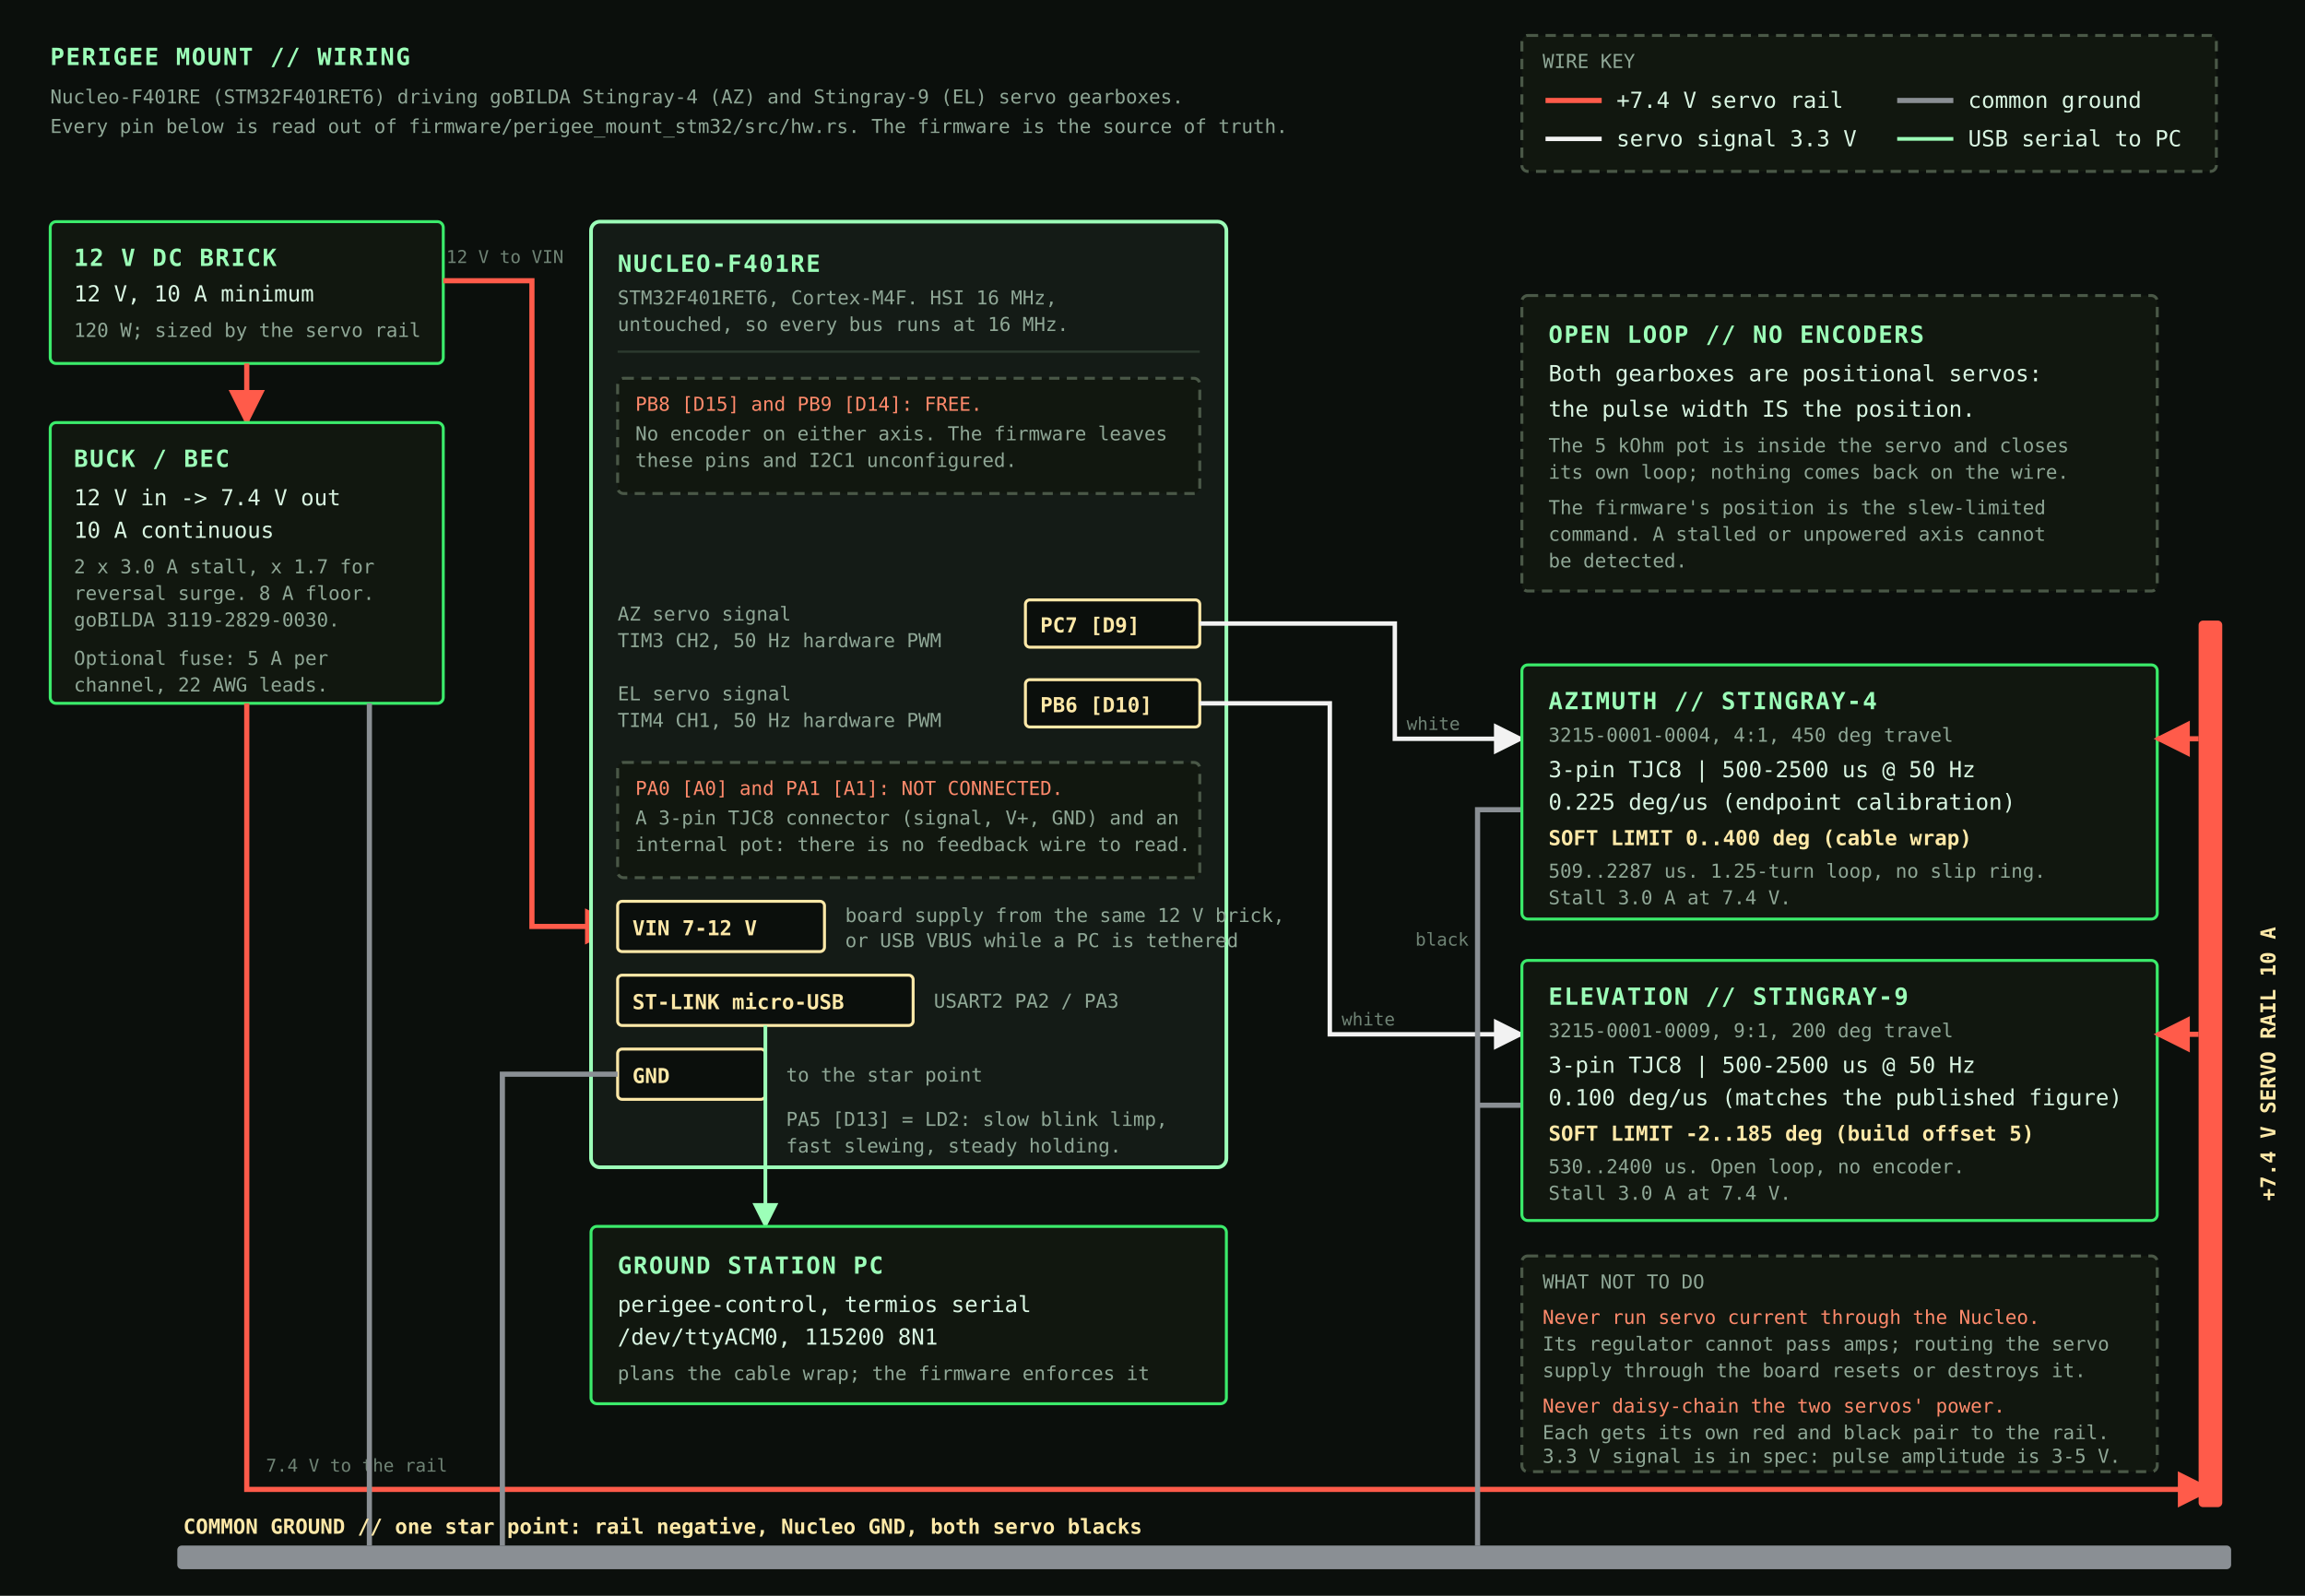
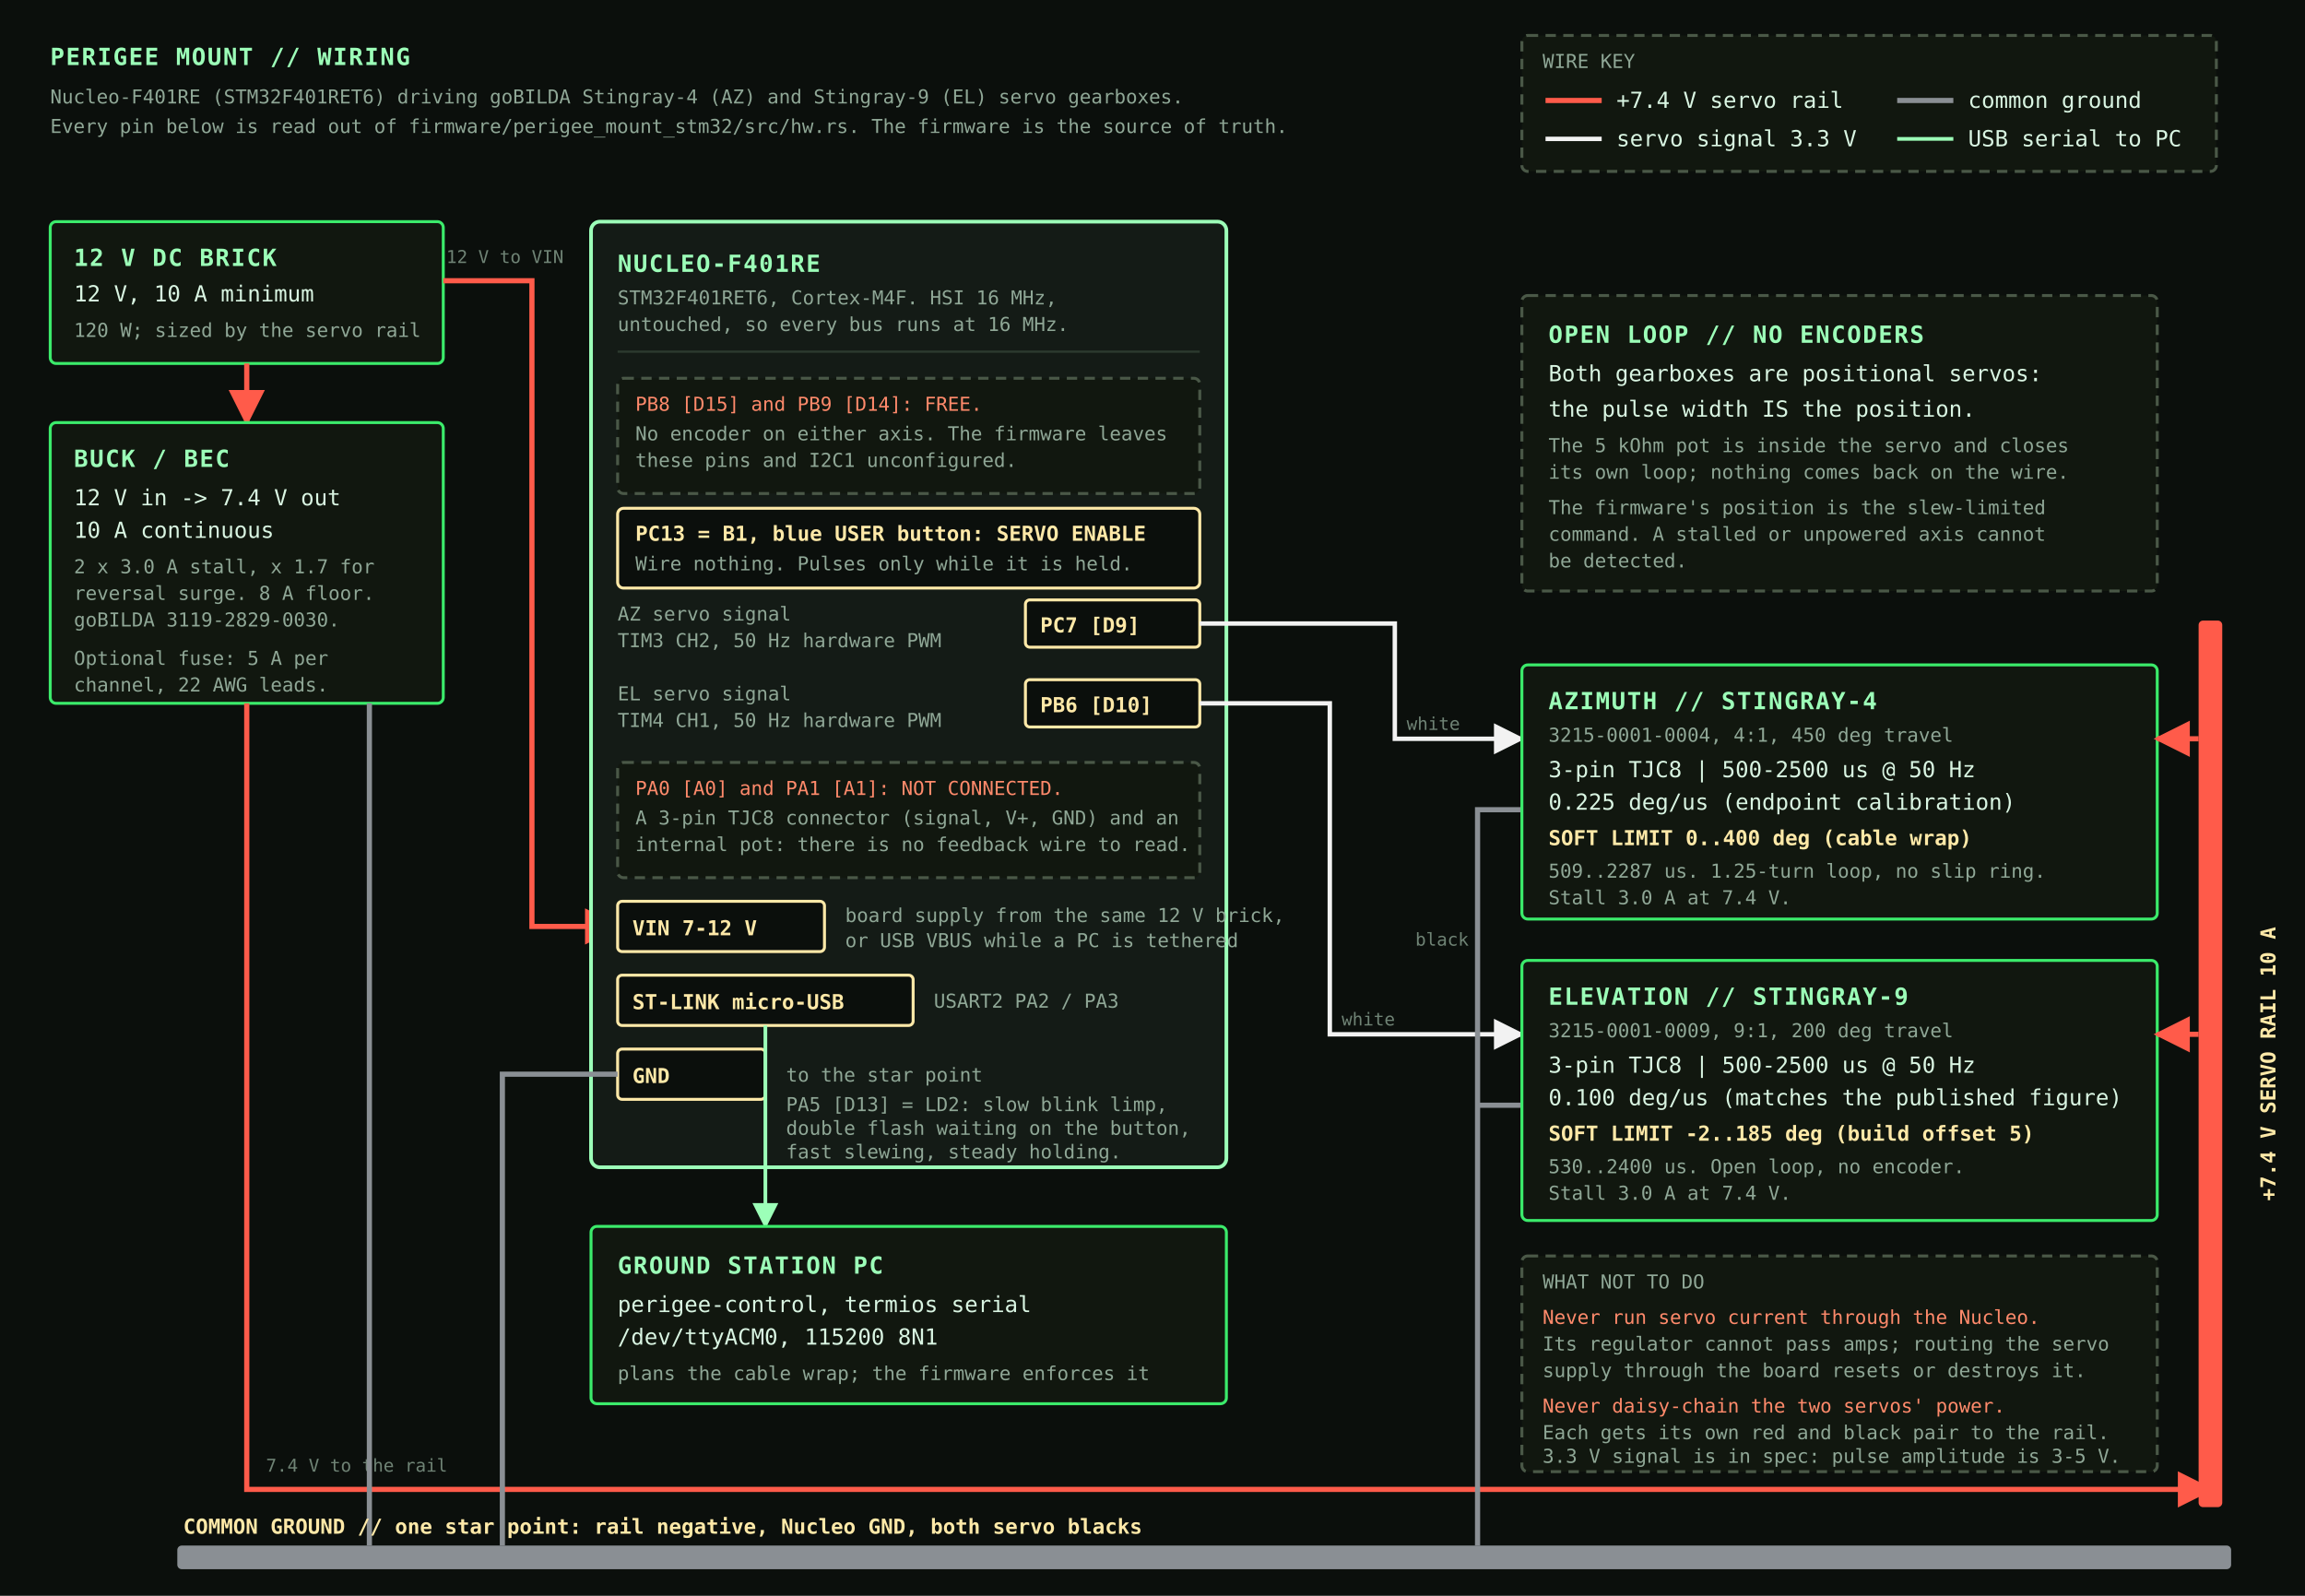
<svg xmlns="http://www.w3.org/2000/svg" viewBox="0 0 1560 1080" width="1560" height="1080" font-family="ui-monospace, 'DejaVu Sans Mono', monospace">
  <defs>
    <marker id="a-sig" viewBox="0 0 10 10" refX="9" refY="5" markerWidth="7" markerHeight="7" orient="auto-start-reverse">
      <path d="M0,0 L10,5 L0,10 z" fill="#f2f2f2" />
    </marker>
    <marker id="a-pwr" viewBox="0 0 10 10" refX="9" refY="5" markerWidth="7" markerHeight="7" orient="auto-start-reverse">
      <path d="M0,0 L10,5 L0,10 z" fill="#ff5b4a" />
    </marker>
    <marker id="a-dat" viewBox="0 0 10 10" refX="9" refY="5" markerWidth="7" markerHeight="7" orient="auto-start-reverse">
      <path d="M0,0 L10,5 L0,10 z" fill="#9cffb8" />
    </marker>
    <style>
      .bg   { fill: #0b0f0c; }
      .box  { fill: #11170f; stroke: #3beb6b; stroke-width: 2; }
      .boxd { fill: #11170f; stroke: #4a5847; stroke-width: 2; stroke-dasharray: 7 5; }
      .brd  { fill: #141b16; stroke: #9cffb8; stroke-width: 2.5; }
      .t    { fill: #d9f5e2; font-size: 15px; }
      .tt   { fill: #9cffb8; font-size: 16px; font-weight: bold; letter-spacing: 1px; }
      .ts   { fill: #8fa796; font-size: 13px; }
      .tp   { fill: #ffe9a8; font-size: 14px; font-weight: bold; }
      .pwr  { stroke: #ff5b4a; stroke-width: 3.5; fill: none; }
      .gnd  { stroke: #8a8f94; stroke-width: 3.5; fill: none; }
      .sig  { stroke: #f2f2f2; stroke-width: 3; fill: none; }
      .dat  { stroke: #9cffb8; stroke-width: 2.5; fill: none; }
      .pad  { fill: #0b0f0c; stroke: #ffe9a8; stroke-width: 2; }
      .warn { fill: #ff8a6b; font-size: 13px; }
      .lbl  { fill: #6f8375; font-size: 12px; }
    </style>
  </defs>
  <rect class="bg" x="0" y="0" width="1560" height="1080" />
  <text class="tt" x="34" y="44" font-size="24">PERIGEE MOUNT // WIRING</text>
  <text class="ts" x="34" y="70">Nucleo-F401RE (STM32F401RET6) driving goBILDA Stingray-4 (AZ) and Stingray-9 (EL) servo gearboxes.</text>
  <text class="ts" x="34" y="90">Every pin below is read out of firmware/perigee_mount_stm32/src/hw.rs. The firmware is the source of truth.</text>
  <g transform="translate(1030,24)">
    <rect class="boxd" x="0" y="0" width="470" height="92" rx="4" />
    <text class="ts" x="14" y="22">WIRE KEY</text>
    <line class="pwr" x1="16" y1="44" x2="54" y2="44" />
    <text class="t" x="64" y="49">+7.4 V servo rail</text>
    <line class="gnd" x1="254" y1="44" x2="292" y2="44" />
    <text class="t" x="302" y="49">common ground</text>
    <line class="sig" x1="16" y1="70" x2="54" y2="70" />
    <text class="t" x="64" y="75">servo signal 3.3 V</text>
    <line class="dat" x1="254" y1="70" x2="292" y2="70" />
    <text class="t" x="302" y="75">USB serial to PC</text>
  </g>
  <g>
    <rect class="box" x="34" y="150" width="266" height="96" rx="4" />
    <text class="tt" x="50" y="180">12 V DC BRICK</text>
    <text class="t" x="50" y="204">12 V, 10 A minimum</text>
    <text class="ts" x="50" y="228">120 W; sized by the servo rail</text>
  </g>
  <line class="pwr" x1="167" y1="246" x2="167" y2="286" marker-end="url(#a-pwr)" />
  <g>
    <rect class="box" x="34" y="286" width="266" height="190" rx="4" />
    <text class="tt" x="50" y="316">BUCK / BEC</text>
    <text class="t" x="50" y="342">12 V in  -&gt;  7.4 V out</text>
    <text class="t" x="50" y="364">10 A continuous</text>
    <text class="ts" x="50" y="388">2 x 3.0 A stall, x 1.7 for</text>
    <text class="ts" x="50" y="406">reversal surge. 8 A floor.</text>
    <text class="ts" x="50" y="424">goBILDA 3119-2829-0030.</text>
    <text class="ts" x="50" y="450">Optional fuse: 5 A per</text>
    <text class="ts" x="50" y="468">channel, 22 AWG leads.</text>
  </g>
  <path class="pwr" d="M 167 476 L 167 1008 L 1496 1008" marker-end="url(#a-pwr)" />
  <text class="lbl" x="180" y="996">7.4 V to the rail</text>
  <path class="gnd" d="M 250 476 L 250 1046" />
  <path class="pwr" d="M 300 190 L 360 190 L 360 627 L 418 627" marker-end="url(#a-pwr)" />
  <text class="lbl" x="302" y="178">12 V to VIN</text>
  <g>
    <rect class="brd" x="400" y="150" width="430" height="640" rx="6" />
    <text class="tt" x="418" y="184" font-size="18">NUCLEO-F401RE</text>
    <text class="ts" x="418" y="206">STM32F401RET6, Cortex-M4F. HSI 16 MHz,</text>
    <text class="ts" x="418" y="224">untouched, so every bus runs at 16 MHz.</text>
    <line x1="418" y1="238" x2="812" y2="238" stroke="#2c3a2f" stroke-width="1.5" />
    <rect class="boxd" x="418" y="256" width="394" height="78" rx="4" />
    <text class="warn" x="430" y="278">PB8 [D15] and PB9 [D14]: FREE.</text>
    <text class="ts" x="430" y="298">No encoder on either axis. The firmware leaves</text>
    <text class="ts" x="430" y="316">these pins and I2C1 unconfigured.</text>
+     <rect class="pad" x="418" y="344" width="394" height="54" rx="4" />
+     <text class="tp" x="430" y="366">PC13 = B1, blue USER button: SERVO ENABLE</text>
+     <text class="ts" x="430" y="386">Wire nothing. Pulses only while it is held.</text>
    <rect class="pad" x="694" y="406" width="118" height="32" rx="3" />
    <text class="tp" x="704" y="428">PC7  [D9]</text>
    <text class="ts" x="418" y="420">AZ servo signal</text>
    <text class="ts" x="418" y="438">TIM3 CH2, 50 Hz hardware PWM</text>
    <rect class="pad" x="694" y="460" width="118" height="32" rx="3" />
    <text class="tp" x="704" y="482">PB6 [D10]</text>
    <text class="ts" x="418" y="474">EL servo signal</text>
    <text class="ts" x="418" y="492">TIM4 CH1, 50 Hz hardware PWM</text>
    <rect class="boxd" x="418" y="516" width="394" height="78" rx="4" />
    <text class="warn" x="430" y="538">PA0 [A0] and PA1 [A1]: NOT CONNECTED.</text>
    <text class="ts" x="430" y="558">A 3-pin TJC8 connector (signal, V+, GND) and an</text>
    <text class="ts" x="430" y="576">internal pot: there is no feedback wire to read.</text>
    <rect class="pad" x="418" y="610" width="140" height="34" rx="3" />
    <text class="tp" x="428" y="633">VIN 7-12 V</text>
    <text class="ts" x="572" y="624">board supply from the same 12 V brick,</text>
    <text class="ts" x="572" y="641">or USB VBUS while a PC is tethered</text>
    <rect class="pad" x="418" y="660" width="200" height="34" rx="3" />
    <text class="tp" x="428" y="683">ST-LINK micro-USB</text>
    <text class="ts" x="632" y="682">USART2 PA2 / PA3</text>
    <rect class="pad" x="418" y="710" width="100" height="34" rx="3" />
    <text class="tp" x="428" y="733">GND</text>
    <text class="ts" x="532" y="732">to the star point</text>
-     <text class="ts" x="532" y="762">PA5 [D13] = LD2: slow blink limp,</text>
-     <text class="ts" x="532" y="780">fast slewing, steady holding.</text>
+     <text class="ts" x="532" y="752">PA5 [D13] = LD2: slow blink limp,</text>
+     <text class="ts" x="532" y="768">double flash waiting on the button,</text>
+     <text class="ts" x="532" y="784">fast slewing, steady holding.</text>
  </g>
  <path class="gnd" d="M 418 727 L 340 727 L 340 1046" />
  <path class="dat" d="M 518 694 L 518 830" marker-end="url(#a-dat)" />
  <g>
    <rect class="box" x="400" y="830" width="430" height="120" rx="4" />
    <text class="tt" x="418" y="862">GROUND STATION PC</text>
    <text class="t" x="418" y="888">perigee-control, termios serial</text>
    <text class="t" x="418" y="910">/dev/ttyACM0, 115200 8N1</text>
    <text class="ts" x="418" y="934">plans the cable wrap; the firmware enforces it</text>
  </g>
  <path class="sig" d="M 812 422 L 944 422 L 944 500 L 1030 500" marker-end="url(#a-sig)" />
  <text class="lbl" x="952" y="494">white</text>
  <path class="sig" d="M 812 476 L 900 476 L 900 700 L 1030 700" marker-end="url(#a-sig)" />
  <text class="lbl" x="908" y="694">white</text>
  <path class="gnd" d="M 1030 548 L 1000 548 L 1000 1046" />
  <path class="gnd" d="M 1030 748 L 1000 748" />
  <text class="lbl" x="994" y="640" text-anchor="end">black</text>
  <g>
    <rect class="boxd" x="1030" y="200" width="430" height="200" rx="4" />
    <text class="tt" x="1048" y="232">OPEN LOOP // NO ENCODERS</text>
    <text class="t" x="1048" y="258">Both gearboxes are positional servos:</text>
    <text class="t" x="1048" y="282">the pulse width IS the position.</text>
    <text class="ts" x="1048" y="306">The 5 kOhm pot is inside the servo and closes</text>
    <text class="ts" x="1048" y="324">its own loop; nothing comes back on the wire.</text>
    <text class="ts" x="1048" y="348">The firmware's position is the slew-limited</text>
    <text class="ts" x="1048" y="366">command. A stalled or unpowered axis cannot</text>
    <text class="ts" x="1048" y="384">be detected.</text>
  </g>
  <g>
    <rect class="box" x="1030" y="450" width="430" height="172" rx="4" />
    <text class="tt" x="1048" y="480">AZIMUTH // STINGRAY-4</text>
    <text class="ts" x="1048" y="502">3215-0001-0004, 4:1, 450 deg travel</text>
    <text class="t" x="1048" y="526">3-pin TJC8  |  500-2500 us @ 50 Hz</text>
    <text class="t" x="1048" y="548">0.225 deg/us (endpoint calibration)</text>
    <text class="tp" x="1048" y="572">SOFT LIMIT 0..400 deg  (cable wrap)</text>
    <text class="ts" x="1048" y="594">509..2287 us. 1.25-turn loop, no slip ring.</text>
    <text class="ts" x="1048" y="612">Stall 3.0 A at 7.4 V.</text>
  </g>
  <g>
    <rect class="box" x="1030" y="650" width="430" height="176" rx="4" />
    <text class="tt" x="1048" y="680">ELEVATION // STINGRAY-9</text>
    <text class="ts" x="1048" y="702">3215-0001-0009, 9:1, 200 deg travel</text>
    <text class="t" x="1048" y="726">3-pin TJC8  |  500-2500 us @ 50 Hz</text>
    <text class="t" x="1048" y="748">0.100 deg/us (matches the published figure)</text>
    <text class="tp" x="1048" y="772">SOFT LIMIT -2..185 deg  (build offset 5)</text>
    <text class="ts" x="1048" y="794">530..2400 us. Open loop, no encoder.</text>
    <text class="ts" x="1048" y="812">Stall 3.0 A at 7.4 V.</text>
  </g>
  <rect x="1488" y="420" width="16" height="600" fill="#ff5b4a" rx="3" />
  <text class="tp" x="1540" y="720" transform="rotate(-90 1540 720)" text-anchor="middle">+7.4 V SERVO RAIL  10 A</text>
  <path class="pwr" d="M 1460 500 L 1488 500" marker-start="url(#a-pwr)" />
  <path class="pwr" d="M 1460 700 L 1488 700" marker-start="url(#a-pwr)" />
  <rect x="120" y="1046" width="1390" height="16" fill="#8a8f94" rx="3" />
  <text class="tp" x="124" y="1038" fill="#d6dade">COMMON GROUND  //  one star point: rail negative, Nucleo GND, both servo blacks</text>
  <g>
    <rect class="boxd" x="1030" y="850" width="430" height="146" rx="4" />
    <text class="ts" x="1044" y="872">WHAT NOT TO DO</text>
    <text class="warn" x="1044" y="896">Never run servo current through the Nucleo.</text>
    <text class="ts" x="1044" y="914">Its regulator cannot pass amps; routing the servo</text>
    <text class="ts" x="1044" y="932">supply through the board resets or destroys it.</text>
    <text class="warn" x="1044" y="956">Never daisy-chain the two servos' power.</text>
    <text class="ts" x="1044" y="974">Each gets its own red and black pair to the rail.</text>
    <text class="ts" x="1044" y="990">3.3 V signal is in spec: pulse amplitude is 3-5 V.</text>
  </g>
</svg>
